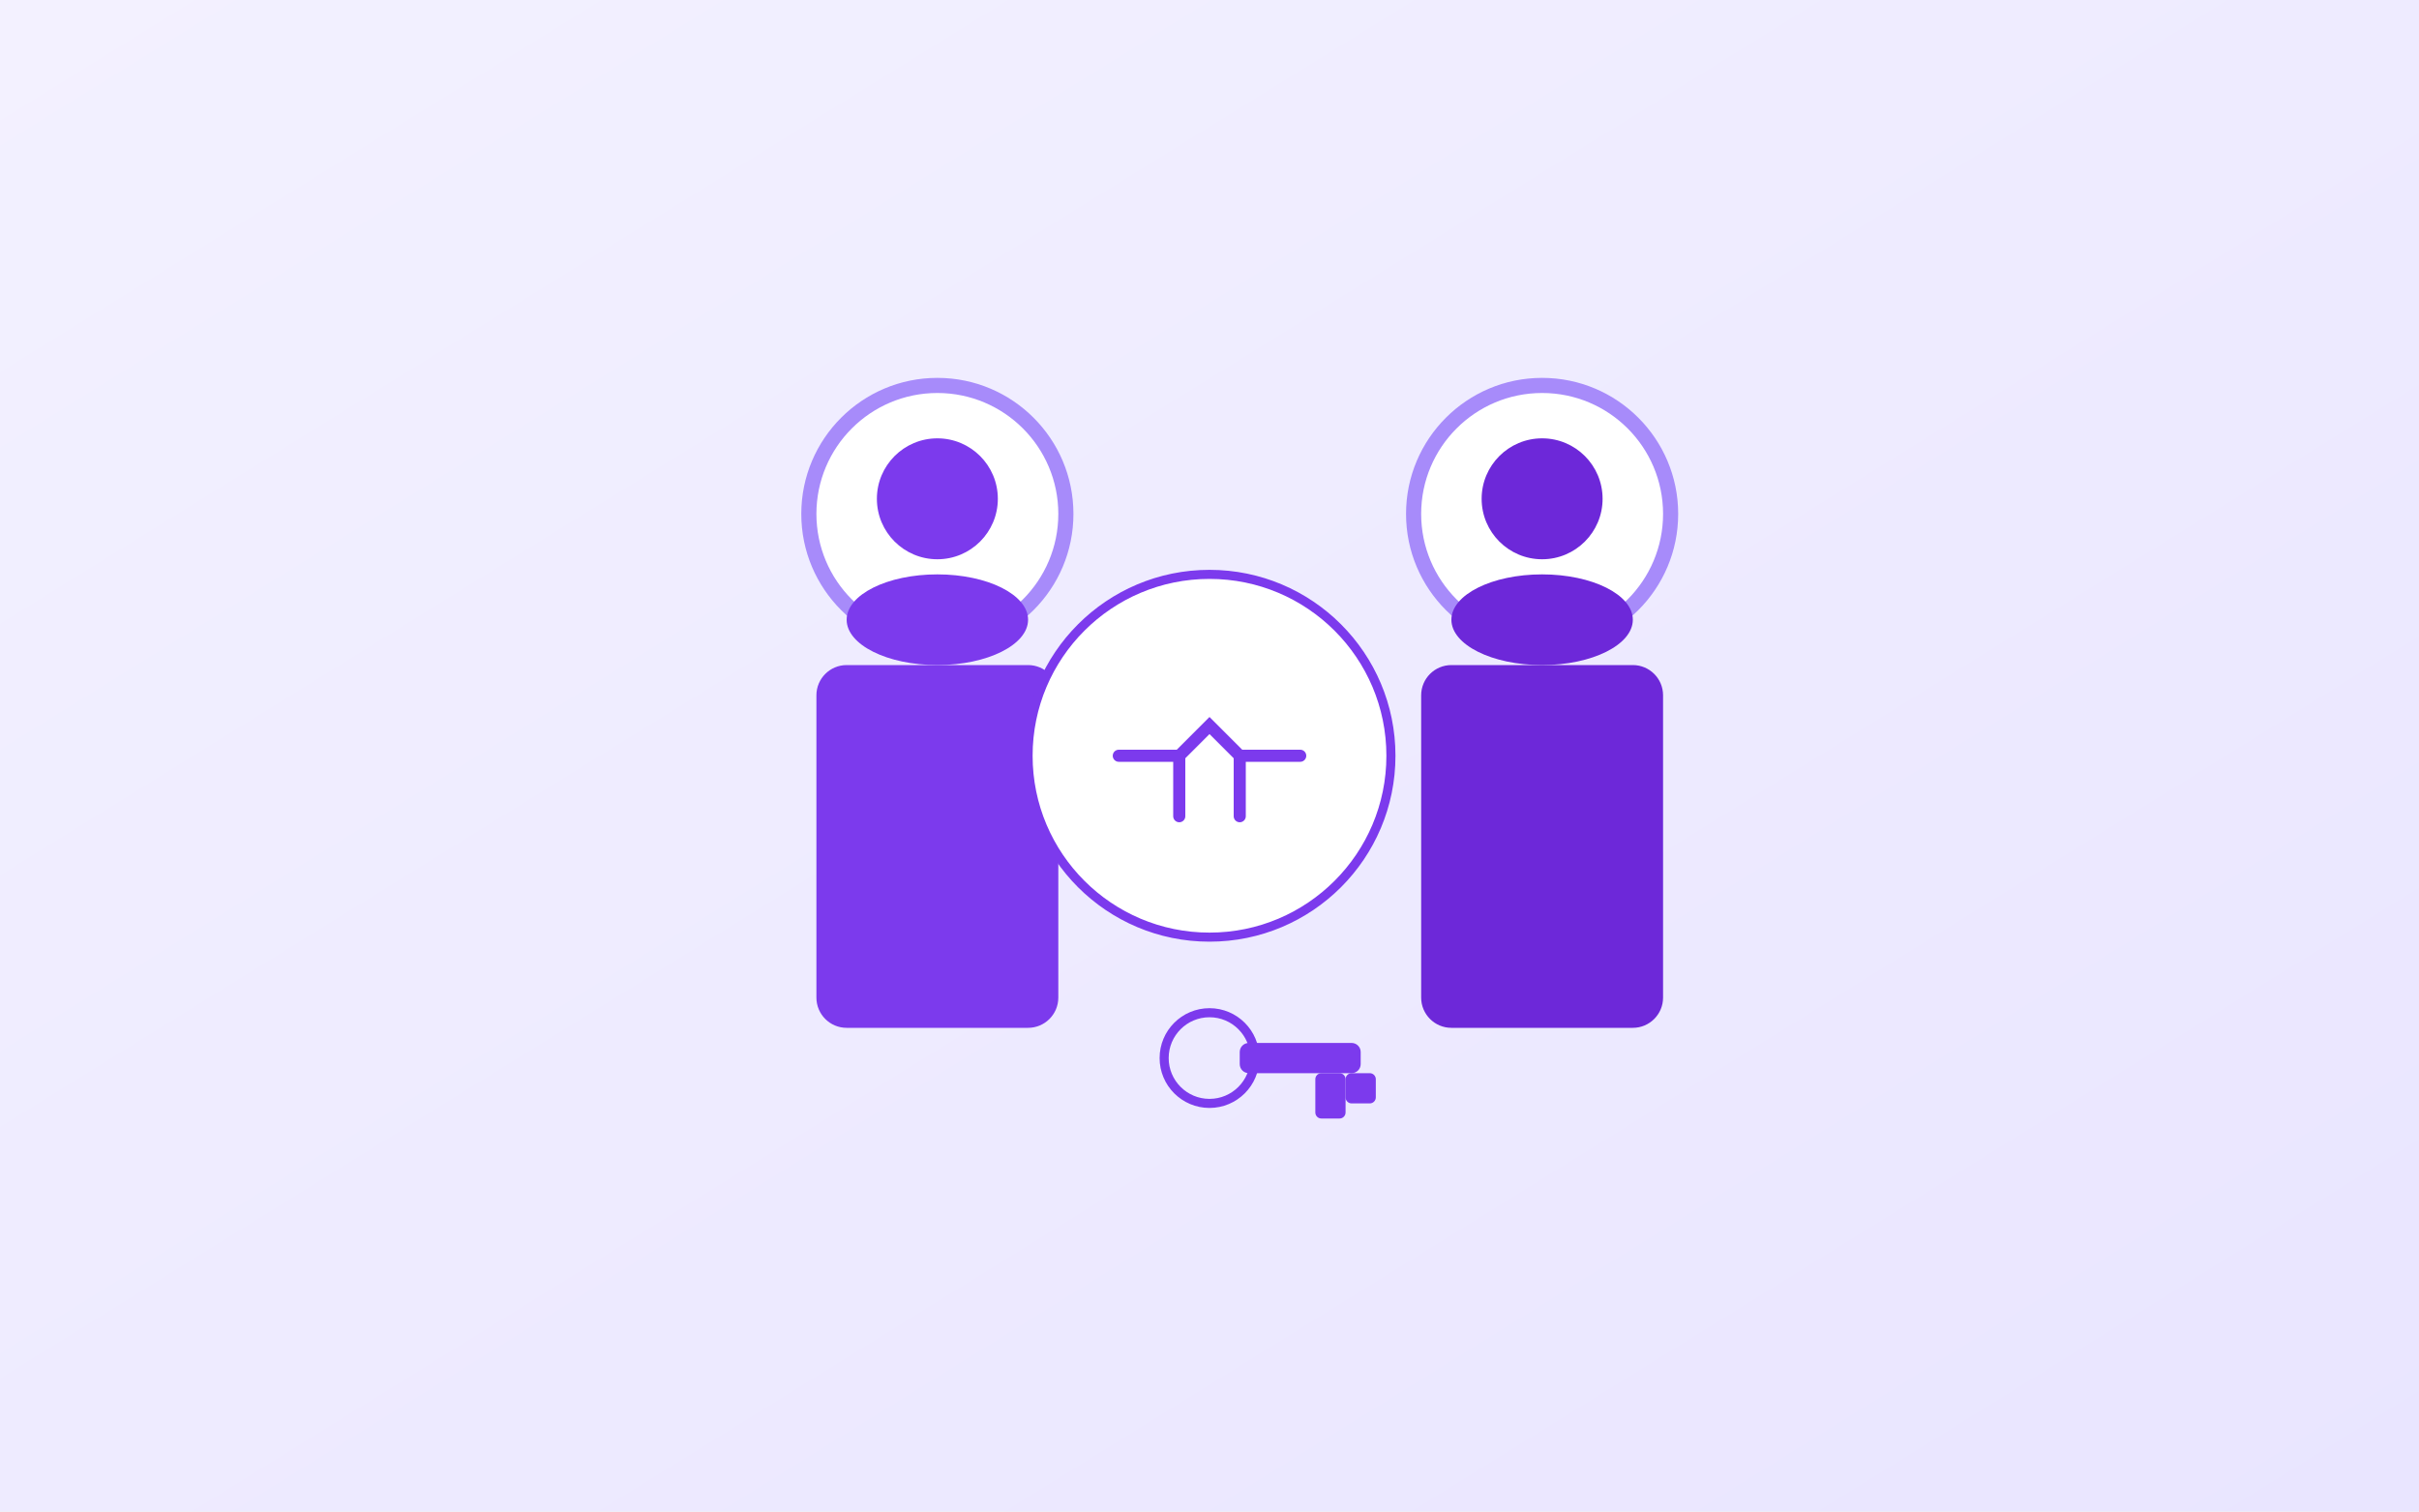
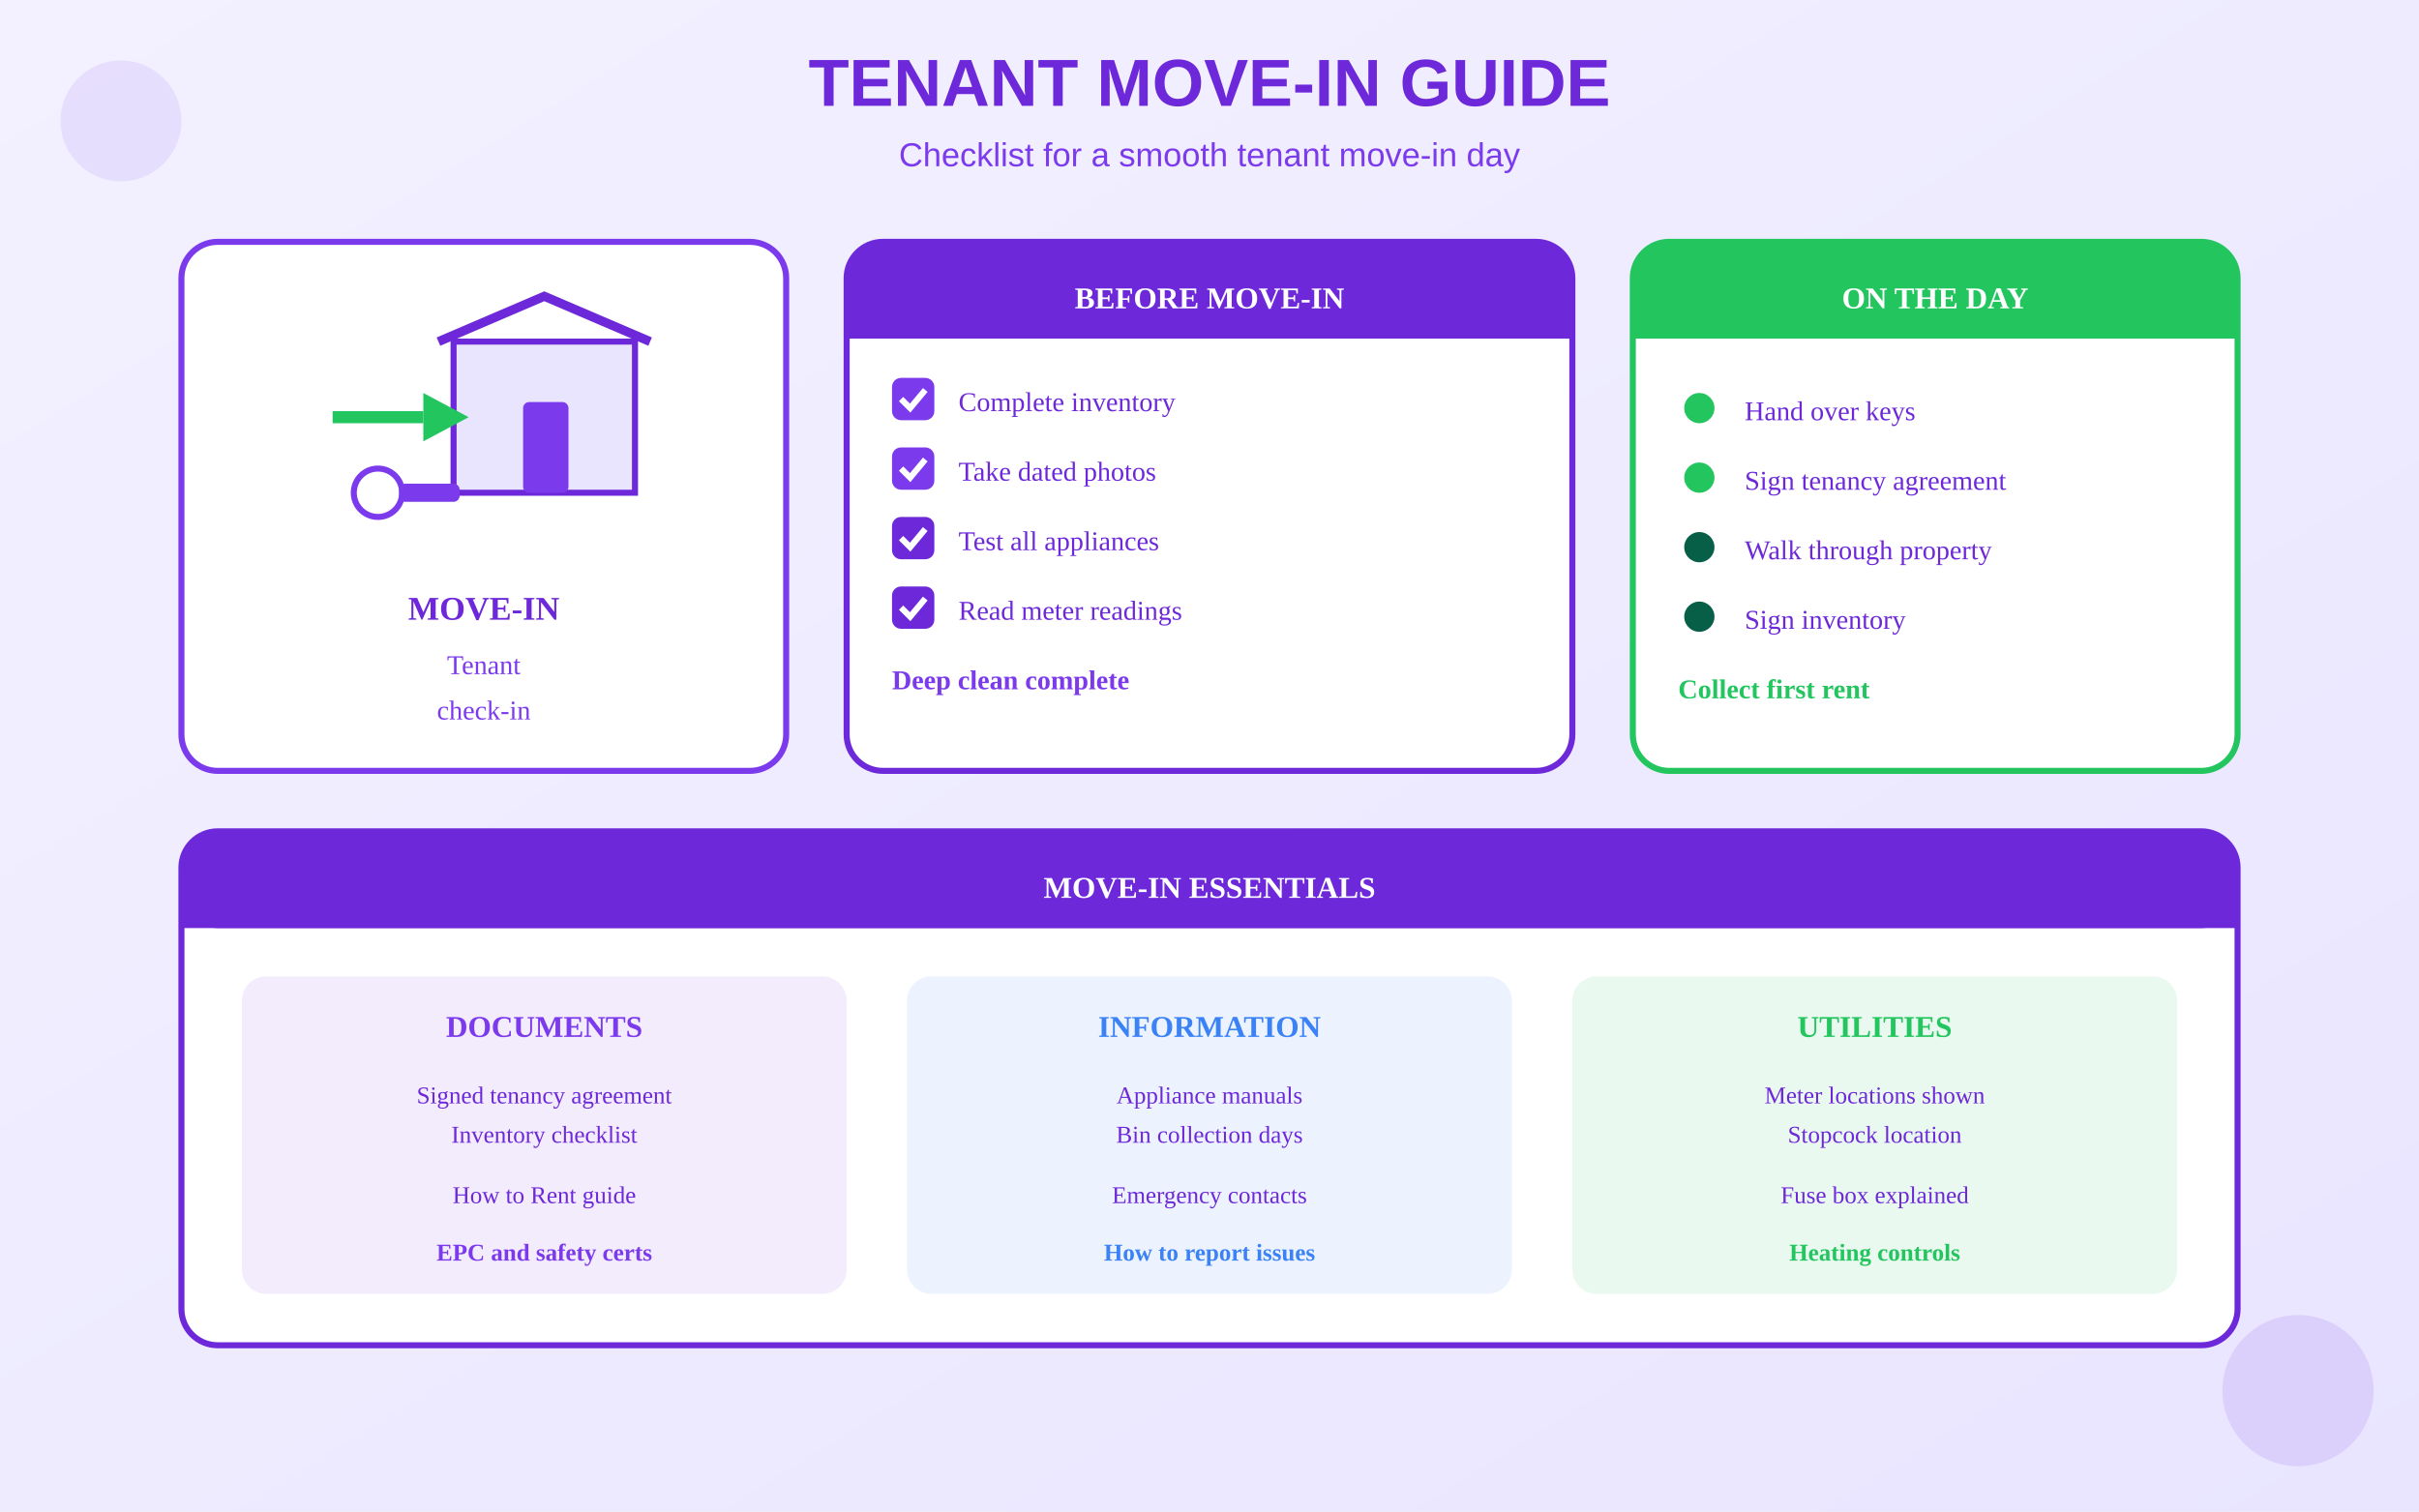
<svg xmlns="http://www.w3.org/2000/svg" viewBox="0 0 800 500">
  <defs>
    <linearGradient id="bgGrad" x1="0%" y1="0%" x2="100%" y2="100%">
      <stop offset="0%" style="stop-color:#F3F1FF" />
      <stop offset="100%" style="stop-color:#E9E5FF" />
    </linearGradient>
  </defs>
  <rect width="800" height="500" fill="url(#bgGrad)" />
-   <g transform="translate(250, 120)">
-     <circle cx="60" cy="50" r="45" fill="#A78BFA" />
-     <circle cx="60" cy="50" r="40" fill="white" />
-     <circle cx="60" cy="45" r="20" fill="#7C3AED" />
-     <ellipse cx="60" cy="85" rx="30" ry="15" fill="#7C3AED" />
-     <rect x="20" y="100" width="80" height="120" rx="10" fill="#7C3AED" />
+   <text x="400" y="35" text-anchor="middle" fill="#6D28D9" font-size="22" font-weight="bold" font-family="Arial">TENANT MOVE-IN GUIDE</text>
+   <text x="400" y="55" text-anchor="middle" fill="#7C3AED" font-size="11" font-family="Arial">Checklist for a smooth tenant move-in day</text>
+   <g transform="translate(60, 80)">
+     <rect x="0" y="0" width="200" height="175" rx="12" fill="white" stroke="#7C3AED" stroke-width="2" />
+     <g transform="translate(25, 8)">
+       <path d="M60 25 L95 10 L130 25" fill="none" stroke="#6D28D9" stroke-width="3" />
+       <rect x="65" y="25" width="60" height="50" fill="#E9E5FF" stroke="#6D28D9" stroke-width="2" />
+       <rect x="88" y="45" width="15" height="30" rx="2" fill="#7C3AED" />
+       <path d="M25 50 L55 50" stroke="#22C55E" stroke-width="4" />
+       <polygon points="55,42 70,50 55,58" fill="#22C55E" />
+       <circle cx="40" cy="75" r="8" fill="none" stroke="#7C3AED" stroke-width="2" />
+       <rect x="47" y="72" width="20" height="6" rx="2" fill="#7C3AED" />
+     </g>
+     <text x="100" y="125" text-anchor="middle" fill="#6D28D9" font-size="11" font-weight="bold">MOVE-IN</text>
+     <text x="100" y="143" text-anchor="middle" fill="#7C3AED" font-size="9">Tenant</text>
+     <text x="100" y="158" text-anchor="middle" fill="#7C3AED" font-size="9">check-in</text>
  </g>
-   <g transform="translate(350, 200)">
-     <circle cx="50" cy="50" r="60" fill="white" stroke="#7C3AED" stroke-width="3" />
-     <path d="M20 50 L40 50 L50 40 L60 50 L80 50" stroke="#7C3AED" stroke-width="4" fill="none" stroke-linecap="round" />
-     <path d="M40 50 L40 70 M60 50 L60 70" stroke="#7C3AED" stroke-width="4" stroke-linecap="round" />
+   <g transform="translate(280, 80)">
+     <rect x="0" y="0" width="240" height="175" rx="12" fill="white" stroke="#6D28D9" stroke-width="2" />
+     <rect x="0" y="0" width="240" height="32" rx="12" fill="#6D28D9" />
+     <rect x="0" y="20" width="240" height="12" fill="#6D28D9" />
+     <text x="120" y="22" text-anchor="middle" fill="white" font-size="10" font-weight="bold">BEFORE MOVE-IN</text>
+     <g transform="translate(15, 45)">
+       <rect x="0" y="0" width="14" height="14" rx="3" fill="#7C3AED" />
+       <path d="M3 7 L6 10 L11 4" stroke="white" stroke-width="2" fill="none" />
+       <text x="22" y="11" fill="#6D28D9" font-size="9">Complete inventory</text>
+     </g>
+     <g transform="translate(15, 68)">
+       <rect x="0" y="0" width="14" height="14" rx="3" fill="#7C3AED" />
+       <path d="M3 7 L6 10 L11 4" stroke="white" stroke-width="2" fill="none" />
+       <text x="22" y="11" fill="#6D28D9" font-size="9">Take dated photos</text>
+     </g>
+     <g transform="translate(15, 91)">
+       <rect x="0" y="0" width="14" height="14" rx="3" fill="#6D28D9" />
+       <path d="M3 7 L6 10 L11 4" stroke="white" stroke-width="2" fill="none" />
+       <text x="22" y="11" fill="#6D28D9" font-size="9">Test all appliances</text>
+     </g>
+     <g transform="translate(15, 114)">
+       <rect x="0" y="0" width="14" height="14" rx="3" fill="#6D28D9" />
+       <path d="M3 7 L6 10 L11 4" stroke="white" stroke-width="2" fill="none" />
+       <text x="22" y="11" fill="#6D28D9" font-size="9">Read meter readings</text>
+     </g>
+     <g transform="translate(15, 137)">
+       <text x="0" y="11" fill="#7C3AED" font-size="9" font-weight="bold">Deep clean complete</text>
+     </g>
  </g>
-   <g transform="translate(450, 120)">
-     <circle cx="60" cy="50" r="45" fill="#A78BFA" />
-     <circle cx="60" cy="50" r="40" fill="white" />
-     <circle cx="60" cy="45" r="20" fill="#6D28D9" />
-     <ellipse cx="60" cy="85" rx="30" ry="15" fill="#6D28D9" />
-     <rect x="20" y="100" width="80" height="120" rx="10" fill="#6D28D9" />
+   <g transform="translate(540, 80)">
+     <rect x="0" y="0" width="200" height="175" rx="12" fill="white" stroke="#22C55E" stroke-width="2" />
+     <rect x="0" y="0" width="200" height="32" rx="12" fill="#22C55E" />
+     <rect x="0" y="20" width="200" height="12" fill="#22C55E" />
+     <text x="100" y="22" text-anchor="middle" fill="white" font-size="10" font-weight="bold">ON THE DAY</text>
+     <g transform="translate(15, 48)">
+       <circle cx="7" cy="7" r="5" fill="#22C55E" />
+       <text x="22" y="11" fill="#6D28D9" font-size="9">Hand over keys</text>
+     </g>
+     <g transform="translate(15, 71)">
+       <circle cx="7" cy="7" r="5" fill="#22C55E" />
+       <text x="22" y="11" fill="#6D28D9" font-size="9">Sign tenancy agreement</text>
+     </g>
+     <g transform="translate(15, 94)">
+       <circle cx="7" cy="7" r="5" fill="#065F46" />
+       <text x="22" y="11" fill="#6D28D9" font-size="9">Walk through property</text>
+     </g>
+     <g transform="translate(15, 117)">
+       <circle cx="7" cy="7" r="5" fill="#065F46" />
+       <text x="22" y="11" fill="#6D28D9" font-size="9">Sign inventory</text>
+     </g>
+     <g transform="translate(15, 140)">
+       <text x="0" y="11" fill="#22C55E" font-size="9" font-weight="bold">Collect first rent</text>
+     </g>
  </g>
-   <g transform="translate(380, 330)">
-     <circle cx="20" cy="20" r="15" fill="none" stroke="#7C3AED" stroke-width="3" />
-     <rect x="30" y="15" width="40" height="10" rx="3" fill="#7C3AED" />
-     <rect x="55" y="25" width="10" height="15" rx="2" fill="#7C3AED" />
-     <rect x="65" y="25" width="10" height="10" rx="2" fill="#7C3AED" />
+   <g transform="translate(60, 275)">
+     <rect x="0" y="0" width="680" height="170" rx="12" fill="white" stroke="#6D28D9" stroke-width="2" />
+     <rect x="0" y="0" width="680" height="32" rx="12" fill="#6D28D9" />
+     <rect x="0" y="20" width="680" height="12" fill="#6D28D9" />
+     <text x="340" y="22" text-anchor="middle" fill="white" font-size="10" font-weight="bold">MOVE-IN ESSENTIALS</text>
+     <g transform="translate(20, 48)">
+       <rect x="0" y="0" width="200" height="105" rx="8" fill="#7C3AED" opacity="0.1" />
+       <text x="100" y="20" text-anchor="middle" fill="#7C3AED" font-size="10" font-weight="bold">DOCUMENTS</text>
+       <text x="100" y="42" text-anchor="middle" fill="#6D28D9" font-size="8">Signed tenancy agreement</text>
+       <text x="100" y="55" text-anchor="middle" fill="#6D28D9" font-size="8">Inventory checklist</text>
+       <text x="100" y="75" text-anchor="middle" fill="#6D28D9" font-size="8">How to Rent guide</text>
+       <text x="100" y="94" text-anchor="middle" fill="#7C3AED" font-size="8" font-weight="bold">EPC and safety certs</text>
+     </g>
+     <g transform="translate(240, 48)">
+       <rect x="0" y="0" width="200" height="105" rx="8" fill="#3B82F6" opacity="0.1" />
+       <text x="100" y="20" text-anchor="middle" fill="#3B82F6" font-size="10" font-weight="bold">INFORMATION</text>
+       <text x="100" y="42" text-anchor="middle" fill="#6D28D9" font-size="8">Appliance manuals</text>
+       <text x="100" y="55" text-anchor="middle" fill="#6D28D9" font-size="8">Bin collection days</text>
+       <text x="100" y="75" text-anchor="middle" fill="#6D28D9" font-size="8">Emergency contacts</text>
+       <text x="100" y="94" text-anchor="middle" fill="#3B82F6" font-size="8" font-weight="bold">How to report issues</text>
+     </g>
+     <g transform="translate(460, 48)">
+       <rect x="0" y="0" width="200" height="105" rx="8" fill="#22C55E" opacity="0.1" />
+       <text x="100" y="20" text-anchor="middle" fill="#22C55E" font-size="10" font-weight="bold">UTILITIES</text>
+       <text x="100" y="42" text-anchor="middle" fill="#6D28D9" font-size="8">Meter locations shown</text>
+       <text x="100" y="55" text-anchor="middle" fill="#6D28D9" font-size="8">Stopcock location</text>
+       <text x="100" y="75" text-anchor="middle" fill="#6D28D9" font-size="8">Fuse box explained</text>
+       <text x="100" y="94" text-anchor="middle" fill="#22C55E" font-size="8" font-weight="bold">Heating controls</text>
+     </g>
  </g>
+   <circle cx="40" cy="40" r="20" fill="#7C3AED" opacity="0.1" />
+   <circle cx="760" cy="460" r="25" fill="#6D28D9" opacity="0.12" />
</svg>
